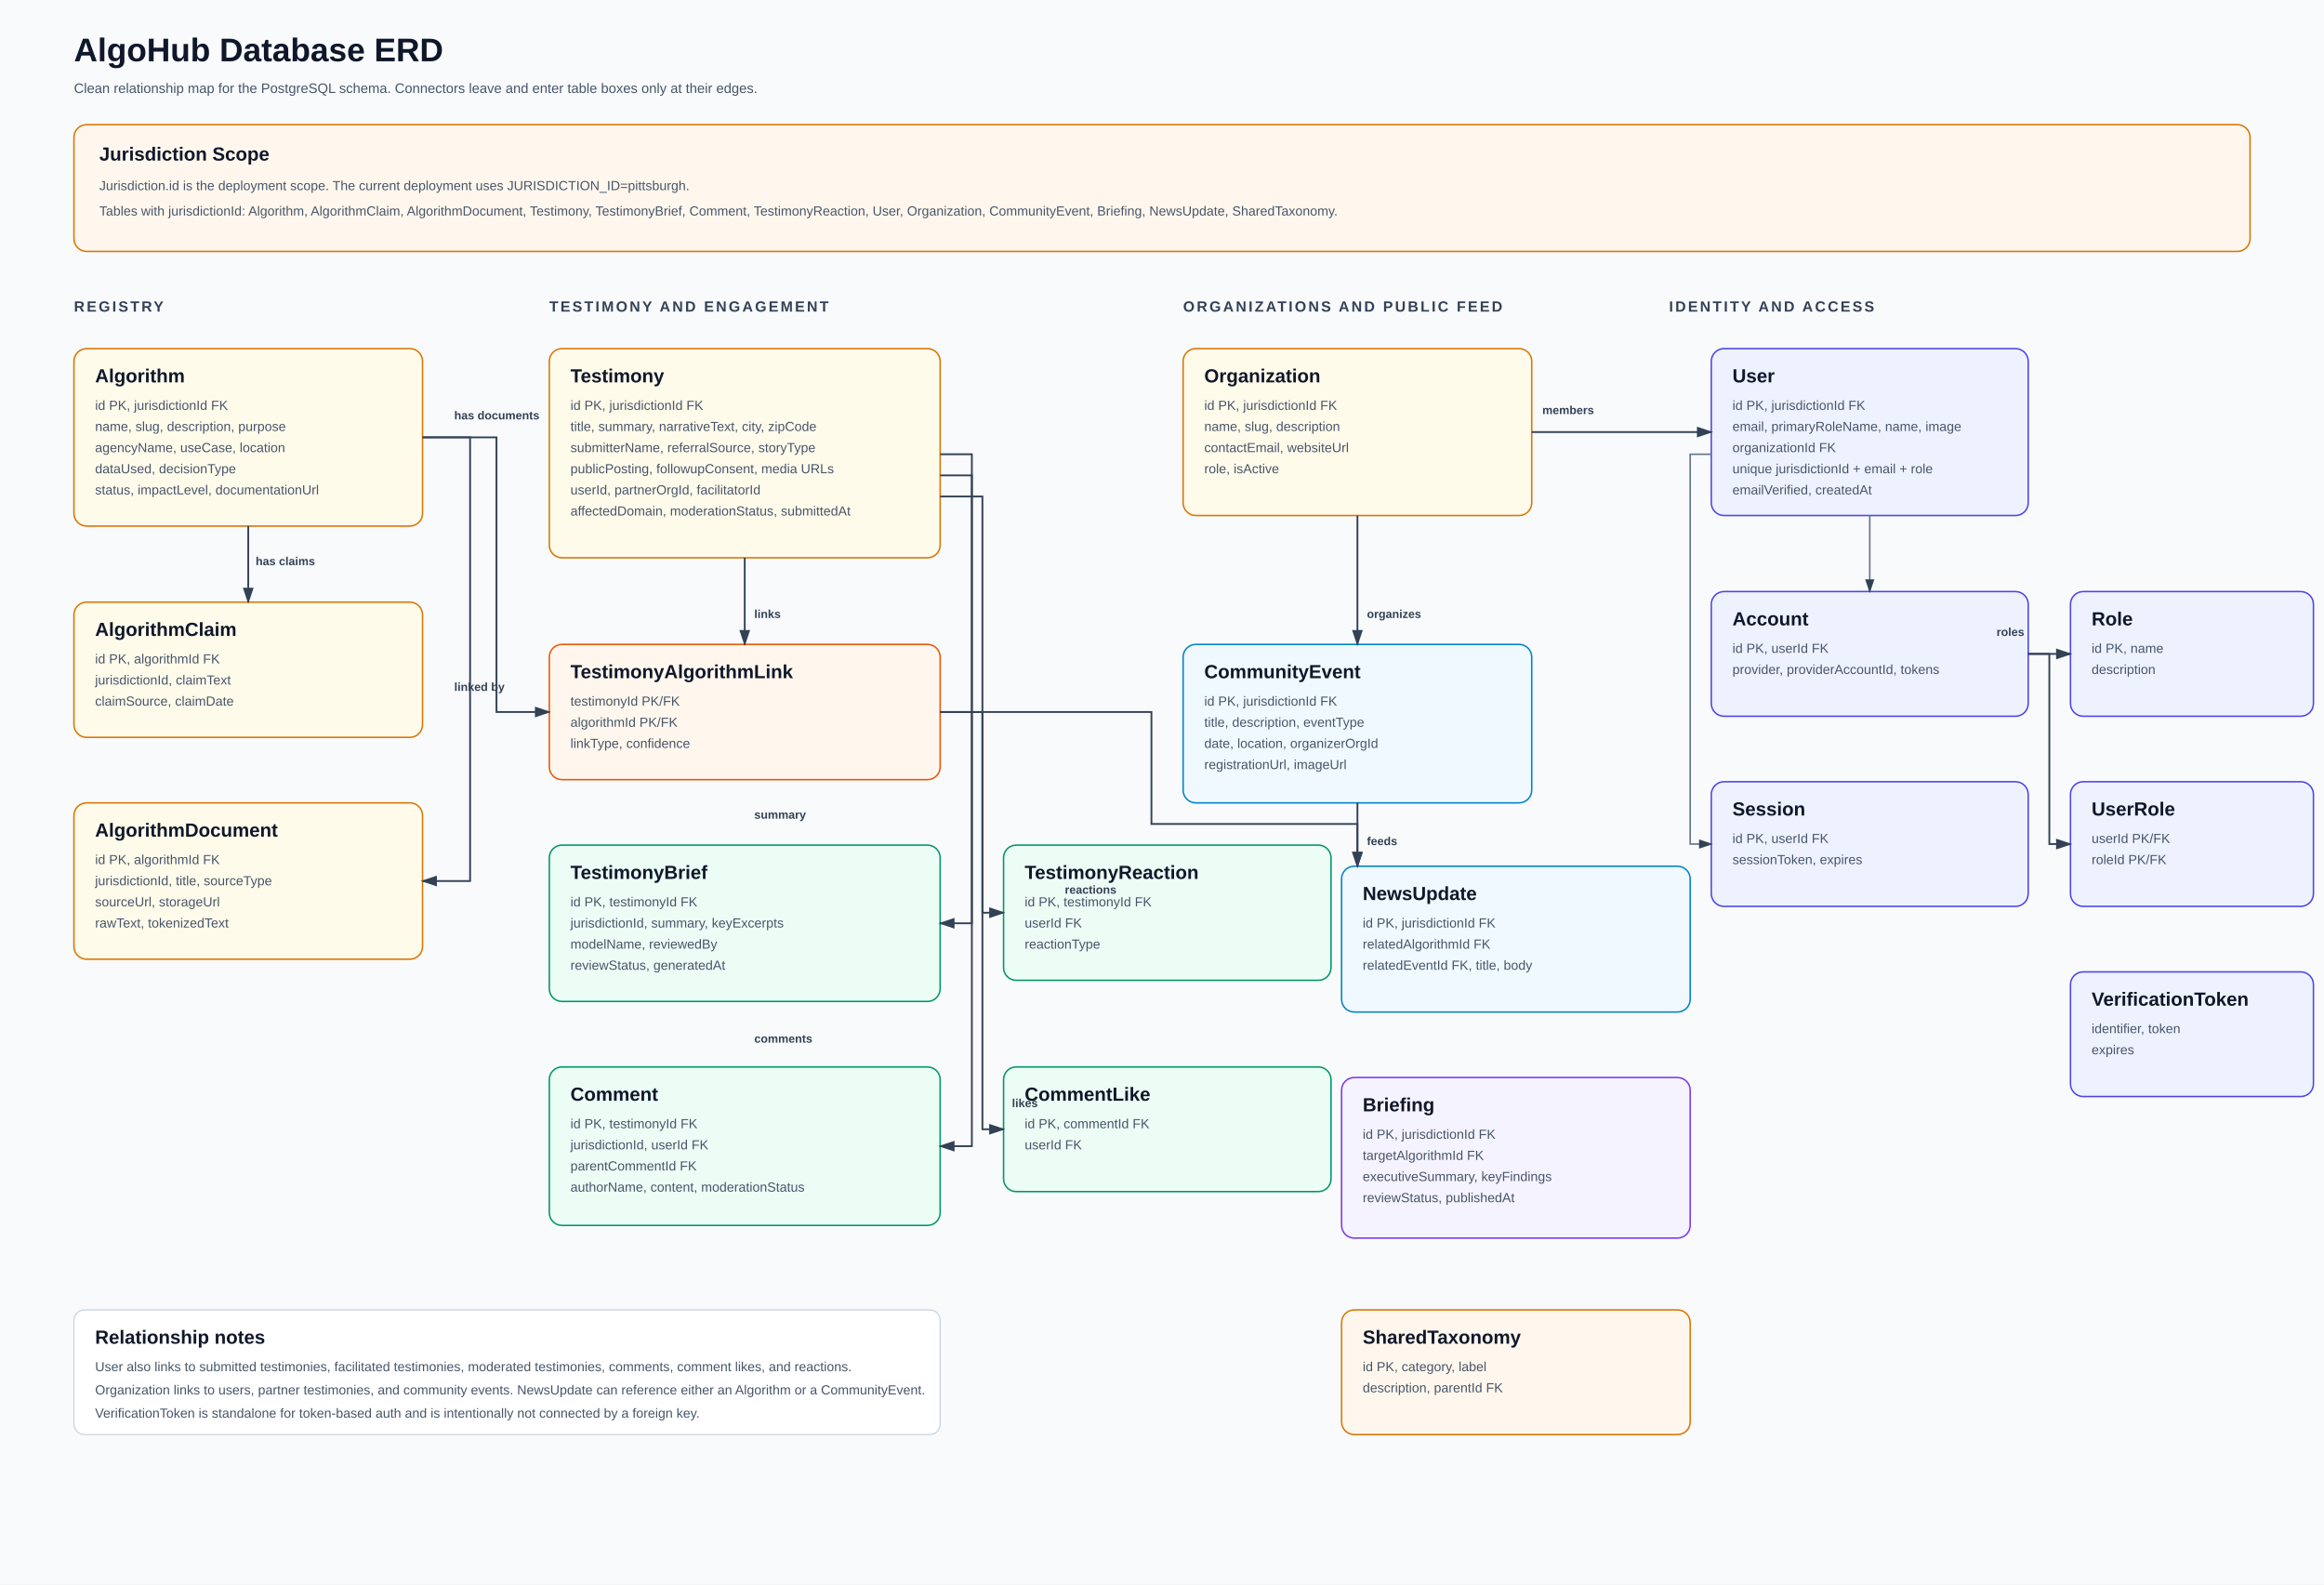
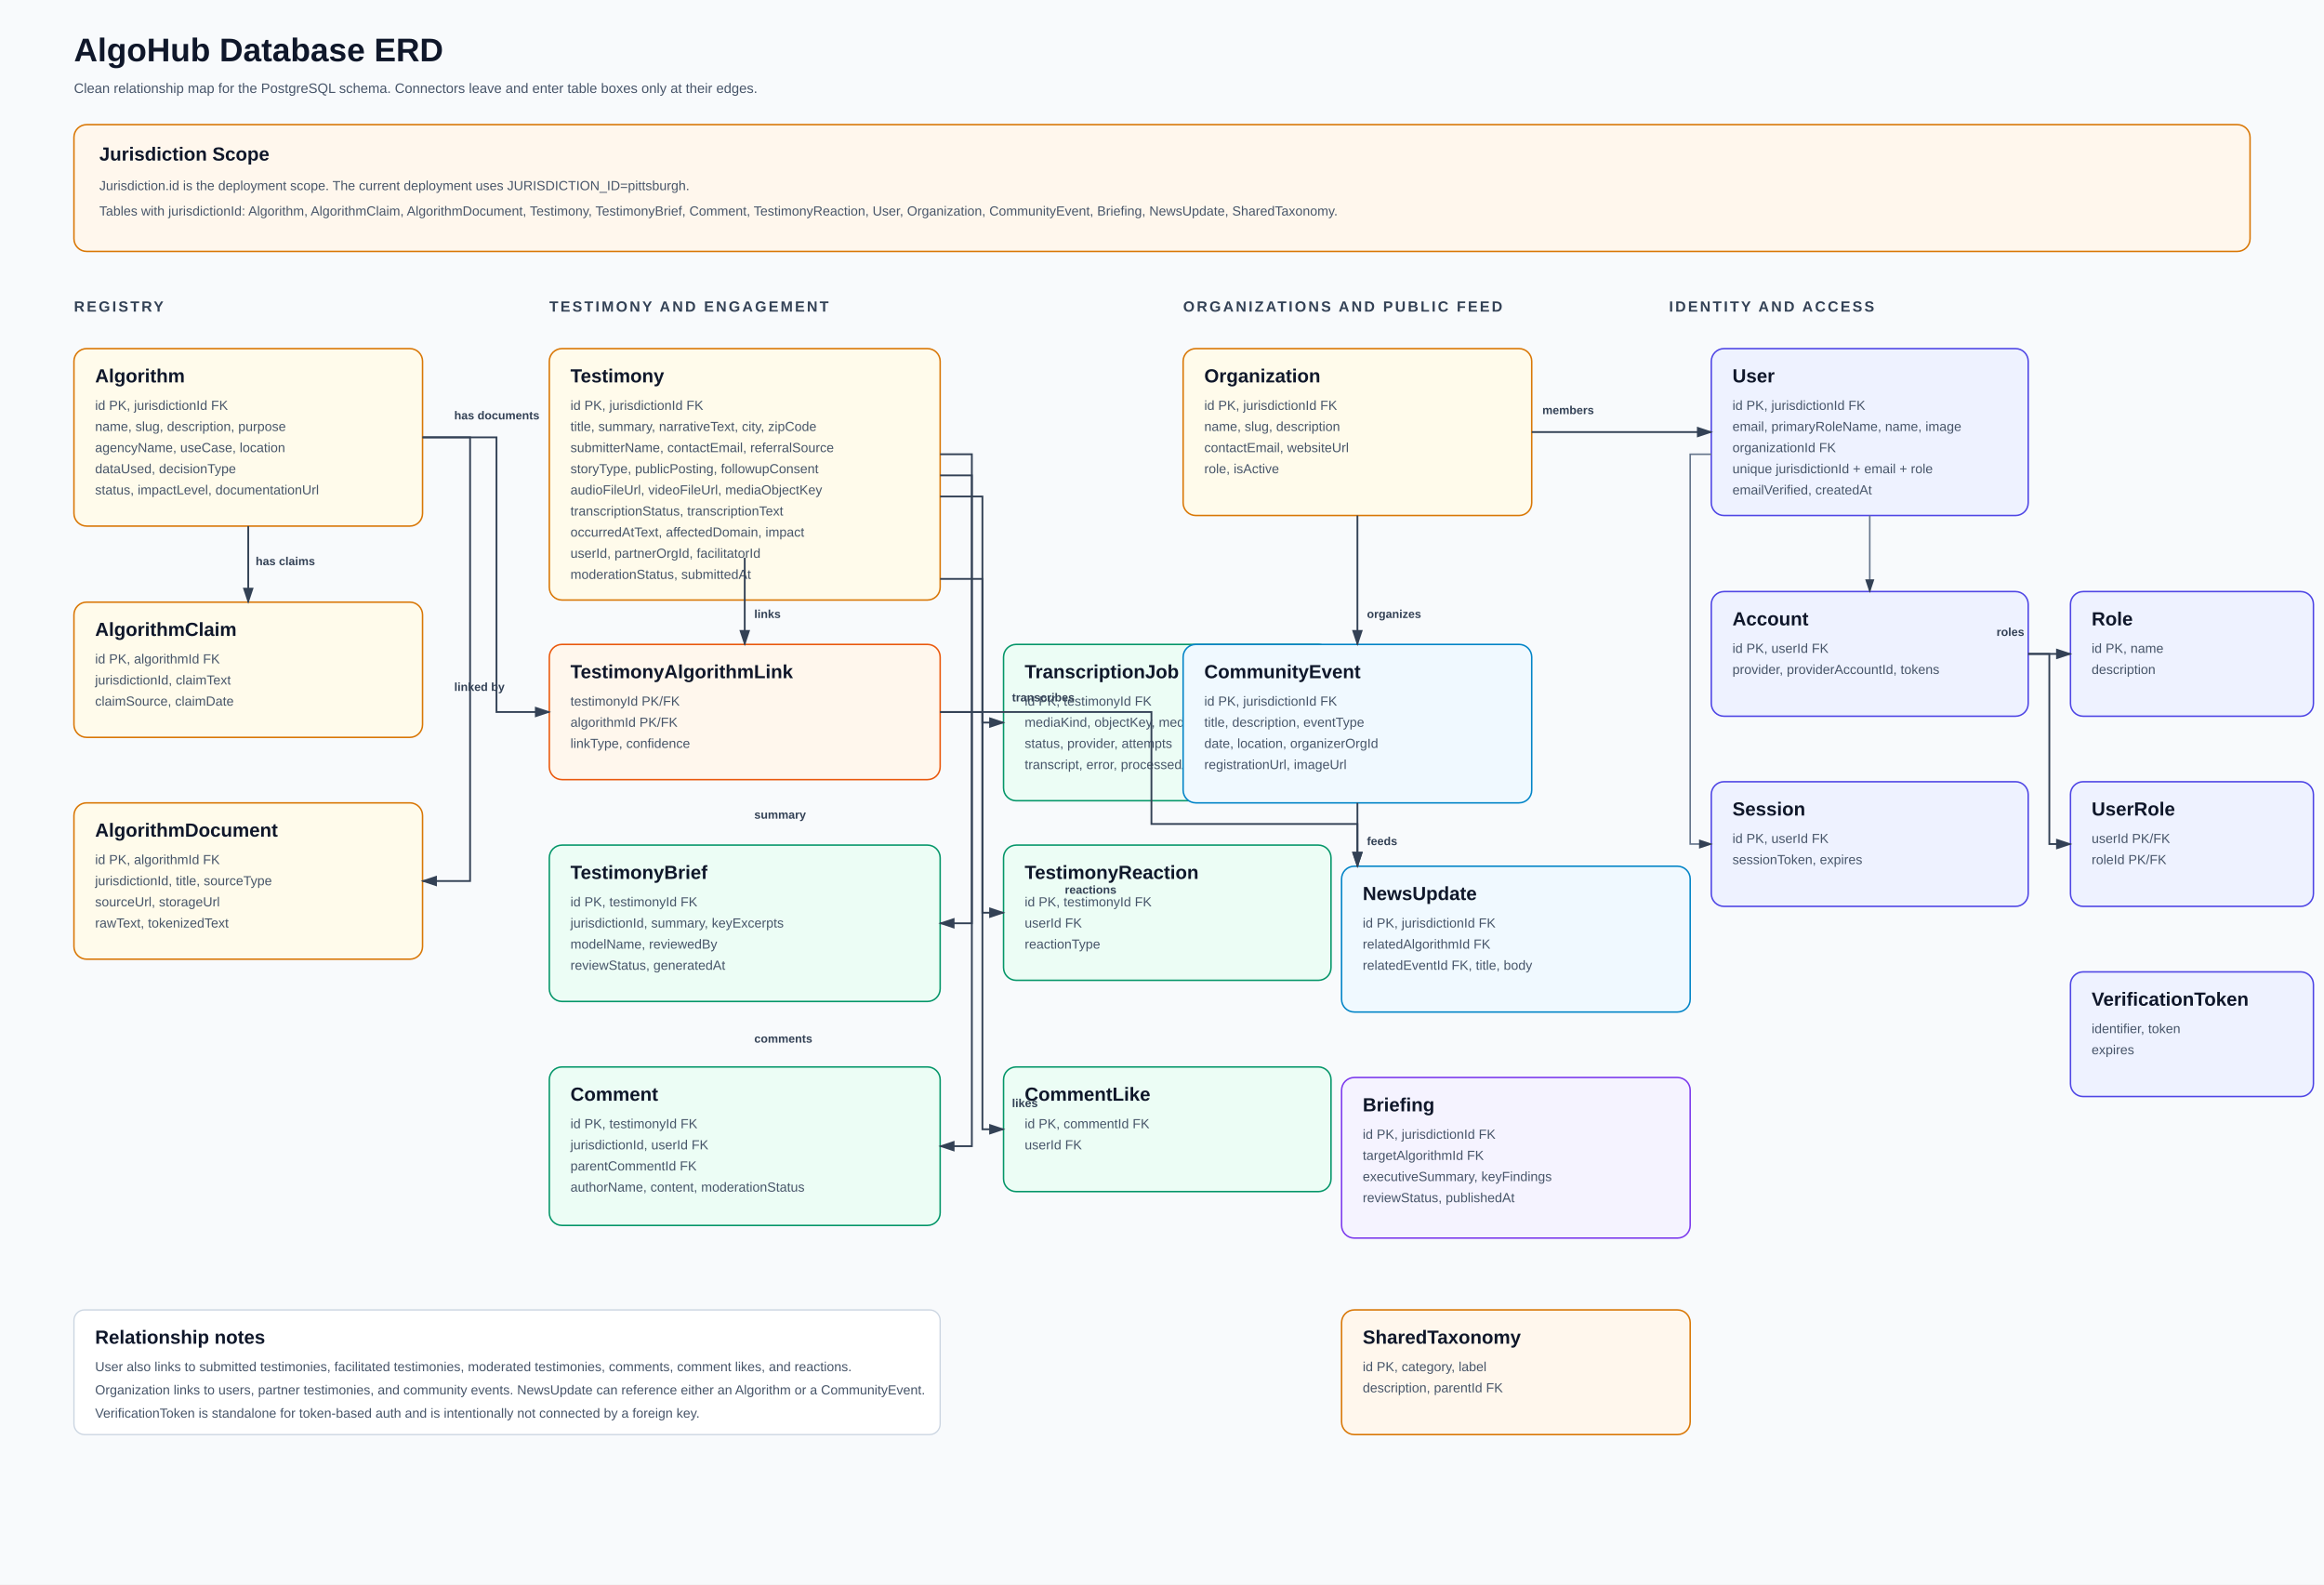
<svg xmlns="http://www.w3.org/2000/svg" width="2200" height="1500" viewBox="0 0 2200 1500" role="img" aria-labelledby="title desc">
  <defs>
    <marker id="arrow" markerWidth="10" markerHeight="10" refX="8" refY="3" orient="auto" markerUnits="strokeWidth">
      <path d="M0,0 L0,6 L9,3 z" fill="#334155" />
    </marker>
    <style>
      .page { fill: #f8fafc; }
      .label { fill: #0f172a; font-family: Arial, Helvetica, sans-serif; }
      .muted { fill: #475569; font-family: Arial, Helvetica, sans-serif; font-size: 13px; }
      .section { fill: #334155; font-family: Arial, Helvetica, sans-serif; font-size: 14px; font-weight: 700; letter-spacing: .14em; }
      .box { fill: #fff; stroke: #cbd5e1; stroke-width: 1.4; rx: 12; }
      .scope { fill: #fff7ed; stroke: #d97706; }
      .core { fill: #fffbeb; stroke: #d97706; }
      .join { fill: #fff7ed; stroke: #ea580c; }
      .engage { fill: #ecfdf5; stroke: #059669; }
      .auth { fill: #eef2ff; stroke: #4f46e5; }
      .report { fill: #f5f3ff; stroke: #7c3aed; }
      .feed { fill: #f0f9ff; stroke: #0284c7; }
      .title { font-size: 18px; font-weight: 700; }
      .field { fill: #475569; font-family: Arial, Helvetica, sans-serif; font-size: 12.5px; }
      .line { stroke: #334155; stroke-width: 1.7; fill: none; marker-end: url(#arrow); }
      .line2 { stroke: #64748b; stroke-width: 1.45; fill: none; marker-end: url(#arrow); }
      .legend { fill: #ffffff; stroke: #cbd5e1; stroke-width: 1.2; rx: 10; }
      .tag { fill: #f8fafc; stroke: #cbd5e1; rx: 5; }
      .tagtext { fill: #334155; font-family: Arial, Helvetica, sans-serif; font-size: 11px; font-weight: 700; }
    </style>
  </defs>
  <rect class="page" width="2200" height="1500" />
  <text x="70" y="58" class="label" font-size="31" font-weight="800">AlgoHub Database ERD</text>
  <text x="70" y="88" class="muted">Clean relationship map for the PostgreSQL schema. Connectors leave and enter table boxes only at their edges.</text>
  <g transform="translate(70 118)">
    <rect class="box scope" width="2060" height="120" />
    <text x="24" y="34" class="label title">Jurisdiction Scope</text>
    <text x="24" y="62" class="field">Jurisdiction.id is the deployment scope. The current deployment uses JURISDICTION_ID=pittsburgh.</text>
    <text x="24" y="86" class="field">Tables with jurisdictionId: Algorithm, AlgorithmClaim, AlgorithmDocument, Testimony, TestimonyBrief, Comment, TestimonyReaction, User, Organization, CommunityEvent, Briefing, NewsUpdate, SharedTaxonomy.</text>
  </g>
  <text x="70" y="295" class="section">REGISTRY</text>
  <text x="520" y="295" class="section">TESTIMONY AND ENGAGEMENT</text>
  <text x="1120" y="295" class="section">ORGANIZATIONS AND PUBLIC FEED</text>
  <text x="1580" y="295" class="section">IDENTITY AND ACCESS</text>
  <g id="algorithm" transform="translate(70 330)">
    <rect class="box core" width="330" height="168" />
    <text x="20" y="32" class="label title">Algorithm</text>
    <text x="20" y="58" class="field">id PK, jurisdictionId FK</text>
    <text x="20" y="78" class="field">name, slug, description, purpose</text>
    <text x="20" y="98" class="field">agencyName, useCase, location</text>
    <text x="20" y="118" class="field">dataUsed, decisionType</text>
    <text x="20" y="138" class="field">status, impactLevel, documentationUrl</text>
  </g>
  <g id="claim" transform="translate(70 570)">
    <rect class="box core" width="330" height="128" />
    <text x="20" y="32" class="label title">AlgorithmClaim</text>
    <text x="20" y="58" class="field">id PK, algorithmId FK</text>
    <text x="20" y="78" class="field">jurisdictionId, claimText</text>
    <text x="20" y="98" class="field">claimSource, claimDate</text>
  </g>
  <g id="document" transform="translate(70 760)">
    <rect class="box core" width="330" height="148" />
    <text x="20" y="32" class="label title">AlgorithmDocument</text>
    <text x="20" y="58" class="field">id PK, algorithmId FK</text>
    <text x="20" y="78" class="field">jurisdictionId, title, sourceType</text>
    <text x="20" y="98" class="field">sourceUrl, storageUrl</text>
    <text x="20" y="118" class="field">rawText, tokenizedText</text>
  </g>
  <g id="testimony" transform="translate(520 330)">
-     <rect class="box core" width="370" height="198" />
+     <rect class="box core" width="370" height="238" />
    <text x="20" y="32" class="label title">Testimony</text>
    <text x="20" y="58" class="field">id PK, jurisdictionId FK</text>
    <text x="20" y="78" class="field">title, summary, narrativeText, city, zipCode</text>
-     <text x="20" y="98" class="field">submitterName, referralSource, storyType</text>
-     <text x="20" y="118" class="field">publicPosting, followupConsent, media URLs</text>
-     <text x="20" y="138" class="field">userId, partnerOrgId, facilitatorId</text>
-     <text x="20" y="158" class="field">affectedDomain, moderationStatus, submittedAt</text>
+     <text x="20" y="98" class="field">submitterName, contactEmail, referralSource</text>
+     <text x="20" y="118" class="field">storyType, publicPosting, followupConsent</text>
+     <text x="20" y="138" class="field">audioFileUrl, videoFileUrl, mediaObjectKey</text>
+     <text x="20" y="158" class="field">transcriptionStatus, transcriptionText</text>
+     <text x="20" y="178" class="field">occurredAtText, affectedDomain, impact</text>
+     <text x="20" y="198" class="field">userId, partnerOrgId, facilitatorId</text>
+     <text x="20" y="218" class="field">moderationStatus, submittedAt</text>
  </g>
  <g id="link" transform="translate(520 610)">
    <rect class="box join" width="370" height="128" />
    <text x="20" y="32" class="label title">TestimonyAlgorithmLink</text>
    <text x="20" y="58" class="field">testimonyId PK/FK</text>
    <text x="20" y="78" class="field">algorithmId PK/FK</text>
    <text x="20" y="98" class="field">linkType, confidence</text>
+   </g>
+   <g id="transcription" transform="translate(950 610)">
+     <rect class="box engage" width="310" height="148" />
+     <text x="20" y="32" class="label title">TranscriptionJob</text>
+     <text x="20" y="58" class="field">id PK, testimonyId FK</text>
+     <text x="20" y="78" class="field">mediaKind, objectKey, mediaUrl</text>
+     <text x="20" y="98" class="field">status, provider, attempts</text>
+     <text x="20" y="118" class="field">transcript, error, processedAt</text>
  </g>
  <g id="brief" transform="translate(520 800)">
    <rect class="box engage" width="370" height="148" />
    <text x="20" y="32" class="label title">TestimonyBrief</text>
    <text x="20" y="58" class="field">id PK, testimonyId FK</text>
    <text x="20" y="78" class="field">jurisdictionId, summary, keyExcerpts</text>
    <text x="20" y="98" class="field">modelName, reviewedBy</text>
    <text x="20" y="118" class="field">reviewStatus, generatedAt</text>
  </g>
  <g id="comment" transform="translate(520 1010)">
    <rect class="box engage" width="370" height="150" />
    <text x="20" y="32" class="label title">Comment</text>
    <text x="20" y="58" class="field">id PK, testimonyId FK</text>
    <text x="20" y="78" class="field">jurisdictionId, userId FK</text>
    <text x="20" y="98" class="field">parentCommentId FK</text>
    <text x="20" y="118" class="field">authorName, content, moderationStatus</text>
  </g>
  <g id="like" transform="translate(950 1010)">
    <rect class="box engage" width="310" height="118" />
    <text x="20" y="32" class="label title">CommentLike</text>
    <text x="20" y="58" class="field">id PK, commentId FK</text>
    <text x="20" y="78" class="field">userId FK</text>
  </g>
  <g id="reaction" transform="translate(950 800)">
    <rect class="box engage" width="310" height="128" />
    <text x="20" y="32" class="label title">TestimonyReaction</text>
    <text x="20" y="58" class="field">id PK, testimonyId FK</text>
    <text x="20" y="78" class="field">userId FK</text>
    <text x="20" y="98" class="field">reactionType</text>
  </g>
  <g id="organization" transform="translate(1120 330)">
    <rect class="box core" width="330" height="158" />
    <text x="20" y="32" class="label title">Organization</text>
    <text x="20" y="58" class="field">id PK, jurisdictionId FK</text>
    <text x="20" y="78" class="field">name, slug, description</text>
    <text x="20" y="98" class="field">contactEmail, websiteUrl</text>
    <text x="20" y="118" class="field">role, isActive</text>
  </g>
  <g id="event" transform="translate(1120 610)">
    <rect class="box feed" width="330" height="150" />
    <text x="20" y="32" class="label title">CommunityEvent</text>
    <text x="20" y="58" class="field">id PK, jurisdictionId FK</text>
    <text x="20" y="78" class="field">title, description, eventType</text>
    <text x="20" y="98" class="field">date, location, organizerOrgId</text>
    <text x="20" y="118" class="field">registrationUrl, imageUrl</text>
  </g>
  <g id="news" transform="translate(1270 820)">
    <rect class="box feed" width="330" height="138" />
    <text x="20" y="32" class="label title">NewsUpdate</text>
    <text x="20" y="58" class="field">id PK, jurisdictionId FK</text>
    <text x="20" y="78" class="field">relatedAlgorithmId FK</text>
    <text x="20" y="98" class="field">relatedEventId FK, title, body</text>
  </g>
  <g id="fullbriefing" transform="translate(1270 1020)">
    <rect class="box report" width="330" height="152" />
    <text x="20" y="32" class="label title">Briefing</text>
    <text x="20" y="58" class="field">id PK, jurisdictionId FK</text>
    <text x="20" y="78" class="field">targetAlgorithmId FK</text>
    <text x="20" y="98" class="field">executiveSummary, keyFindings</text>
    <text x="20" y="118" class="field">reviewStatus, publishedAt</text>
  </g>
  <g id="taxonomy" transform="translate(1270 1240)">
    <rect class="box scope" width="330" height="118" />
    <text x="20" y="32" class="label title">SharedTaxonomy</text>
    <text x="20" y="58" class="field">id PK, category, label</text>
    <text x="20" y="78" class="field">description, parentId FK</text>
  </g>
  <g id="user" transform="translate(1620 330)">
    <rect class="box auth" width="300" height="158" />
    <text x="20" y="32" class="label title">User</text>
    <text x="20" y="58" class="field">id PK, jurisdictionId FK</text>
    <text x="20" y="78" class="field">email, primaryRoleName, name, image</text>
    <text x="20" y="98" class="field">organizationId FK</text>
    <text x="20" y="118" class="field">unique jurisdictionId + email + role</text>
    <text x="20" y="138" class="field">emailVerified, createdAt</text>
  </g>
  <g id="account" transform="translate(1620 560)">
    <rect class="box auth" width="300" height="118" />
    <text x="20" y="32" class="label title">Account</text>
    <text x="20" y="58" class="field">id PK, userId FK</text>
    <text x="20" y="78" class="field">provider, providerAccountId, tokens</text>
  </g>
  <g id="session" transform="translate(1620 740)">
    <rect class="box auth" width="300" height="118" />
    <text x="20" y="32" class="label title">Session</text>
    <text x="20" y="58" class="field">id PK, userId FK</text>
    <text x="20" y="78" class="field">sessionToken, expires</text>
  </g>
  <g id="role" transform="translate(1960 560)">
    <rect class="box auth" width="230" height="118" />
    <text x="20" y="32" class="label title">Role</text>
    <text x="20" y="58" class="field">id PK, name</text>
    <text x="20" y="78" class="field">description</text>
  </g>
  <g id="userrole" transform="translate(1960 740)">
    <rect class="box auth" width="230" height="118" />
    <text x="20" y="32" class="label title">UserRole</text>
    <text x="20" y="58" class="field">userId PK/FK</text>
    <text x="20" y="78" class="field">roleId PK/FK</text>
  </g>
  <g id="token" transform="translate(1960 920)">
    <rect class="box auth" width="230" height="118" />
    <text x="20" y="32" class="label title">VerificationToken</text>
    <text x="20" y="58" class="field">identifier, token</text>
    <text x="20" y="78" class="field">expires</text>
  </g>
  <g id="legend" transform="translate(70 1240)">
    <rect class="legend" width="820" height="118" />
    <text x="20" y="32" class="label title">Relationship notes</text>
    <text x="20" y="58" class="field">User also links to submitted testimonies, facilitated testimonies, moderated testimonies, comments, comment likes, and reactions.</text>
    <text x="20" y="80" class="field">Organization links to users, partner testimonies, and community events. NewsUpdate can reference either an Algorithm or a CommunityEvent.</text>
    <text x="20" y="102" class="field">VerificationToken is standalone for token-based auth and is intentionally not connected by a foreign key.</text>
  </g>
  <path class="line" d="M235 498 L235 570" />
  <path class="line" d="M400 414 L445 414 L445 834 L400 834" />
  <path class="line" d="M400 414 L470 414 L470 674 L520 674" />
  <path class="line" d="M705 528 L705 610" />
  <path class="line" d="M890 430 L920 430 L920 874 L890 874" />
  <path class="line" d="M890 450 L920 450 L920 1085 L890 1085" />
  <path class="line" d="M890 470 L930 470 L930 864 L950 864" />
+   <path class="line" d="M890 548 L930 548 L930 684 L950 684" />
  <path class="line" d="M890 674 L930 674 L930 1069 L950 1069" />
  <path class="line" d="M890 674 L1090 674 L1090 780 L1285 780 L1285 820" />
  <path class="line" d="M1450 409 L1620 409" />
  <path class="line" d="M1285 488 L1285 610" />
  <path class="line" d="M1285 760 L1285 820" />
  <path class="line" d="M1920 619 L1960 619" />
  <path class="line" d="M1920 619 L1940 619 L1940 799 L1960 799" />
  <path class="line2" d="M1770 488 L1770 560" />
  <path class="line2" d="M1620 430 L1600 430 L1600 799 L1620 799" />
  <text x="242" y="535" class="tagtext">has claims</text>
  <text x="430" y="397" class="tagtext">has documents</text>
  <text x="430" y="654" class="tagtext">linked by</text>
  <text x="714" y="585" class="tagtext">links</text>
  <text x="714" y="775" class="tagtext">summary</text>
+   <text x="958" y="664" class="tagtext">transcribes</text>
  <text x="714" y="987" class="tagtext">comments</text>
  <text x="1008" y="846" class="tagtext">reactions</text>
  <text x="958" y="1048" class="tagtext">likes</text>
  <text x="1294" y="585" class="tagtext">organizes</text>
  <text x="1294" y="800" class="tagtext">feeds</text>
  <text x="1460" y="392" class="tagtext">members</text>
  <text x="1890" y="602" class="tagtext">roles</text>
</svg>
